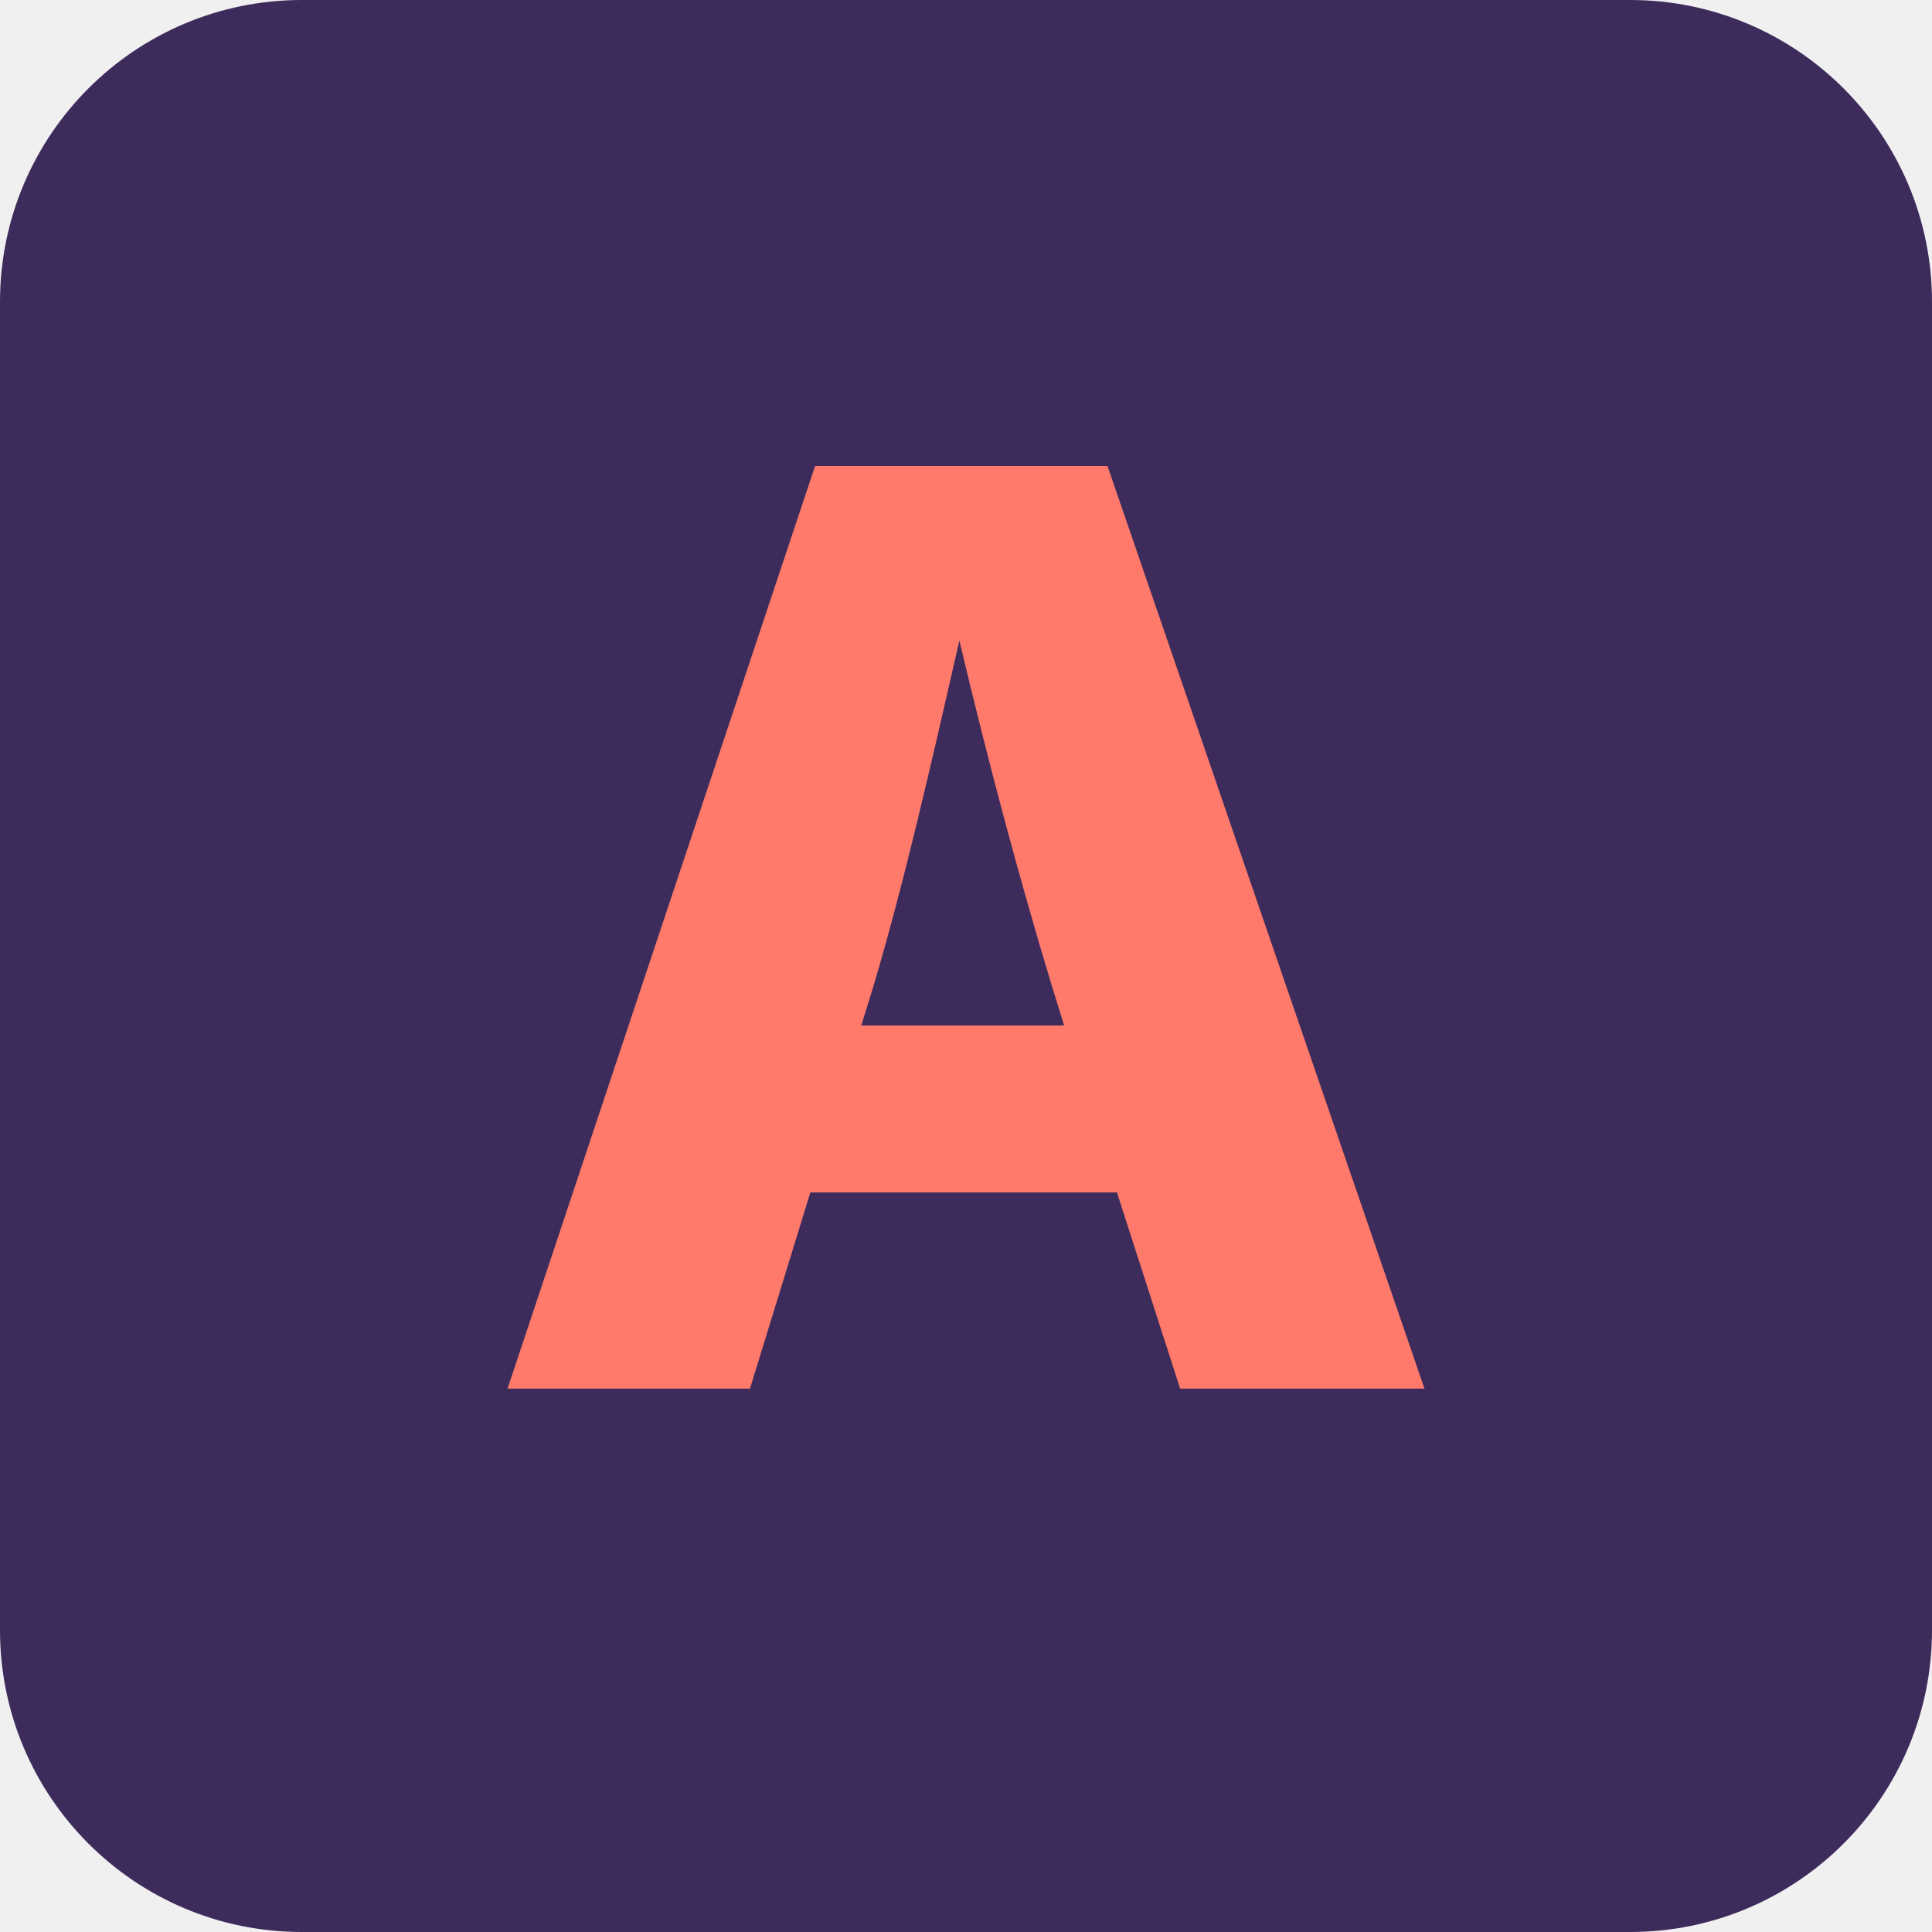
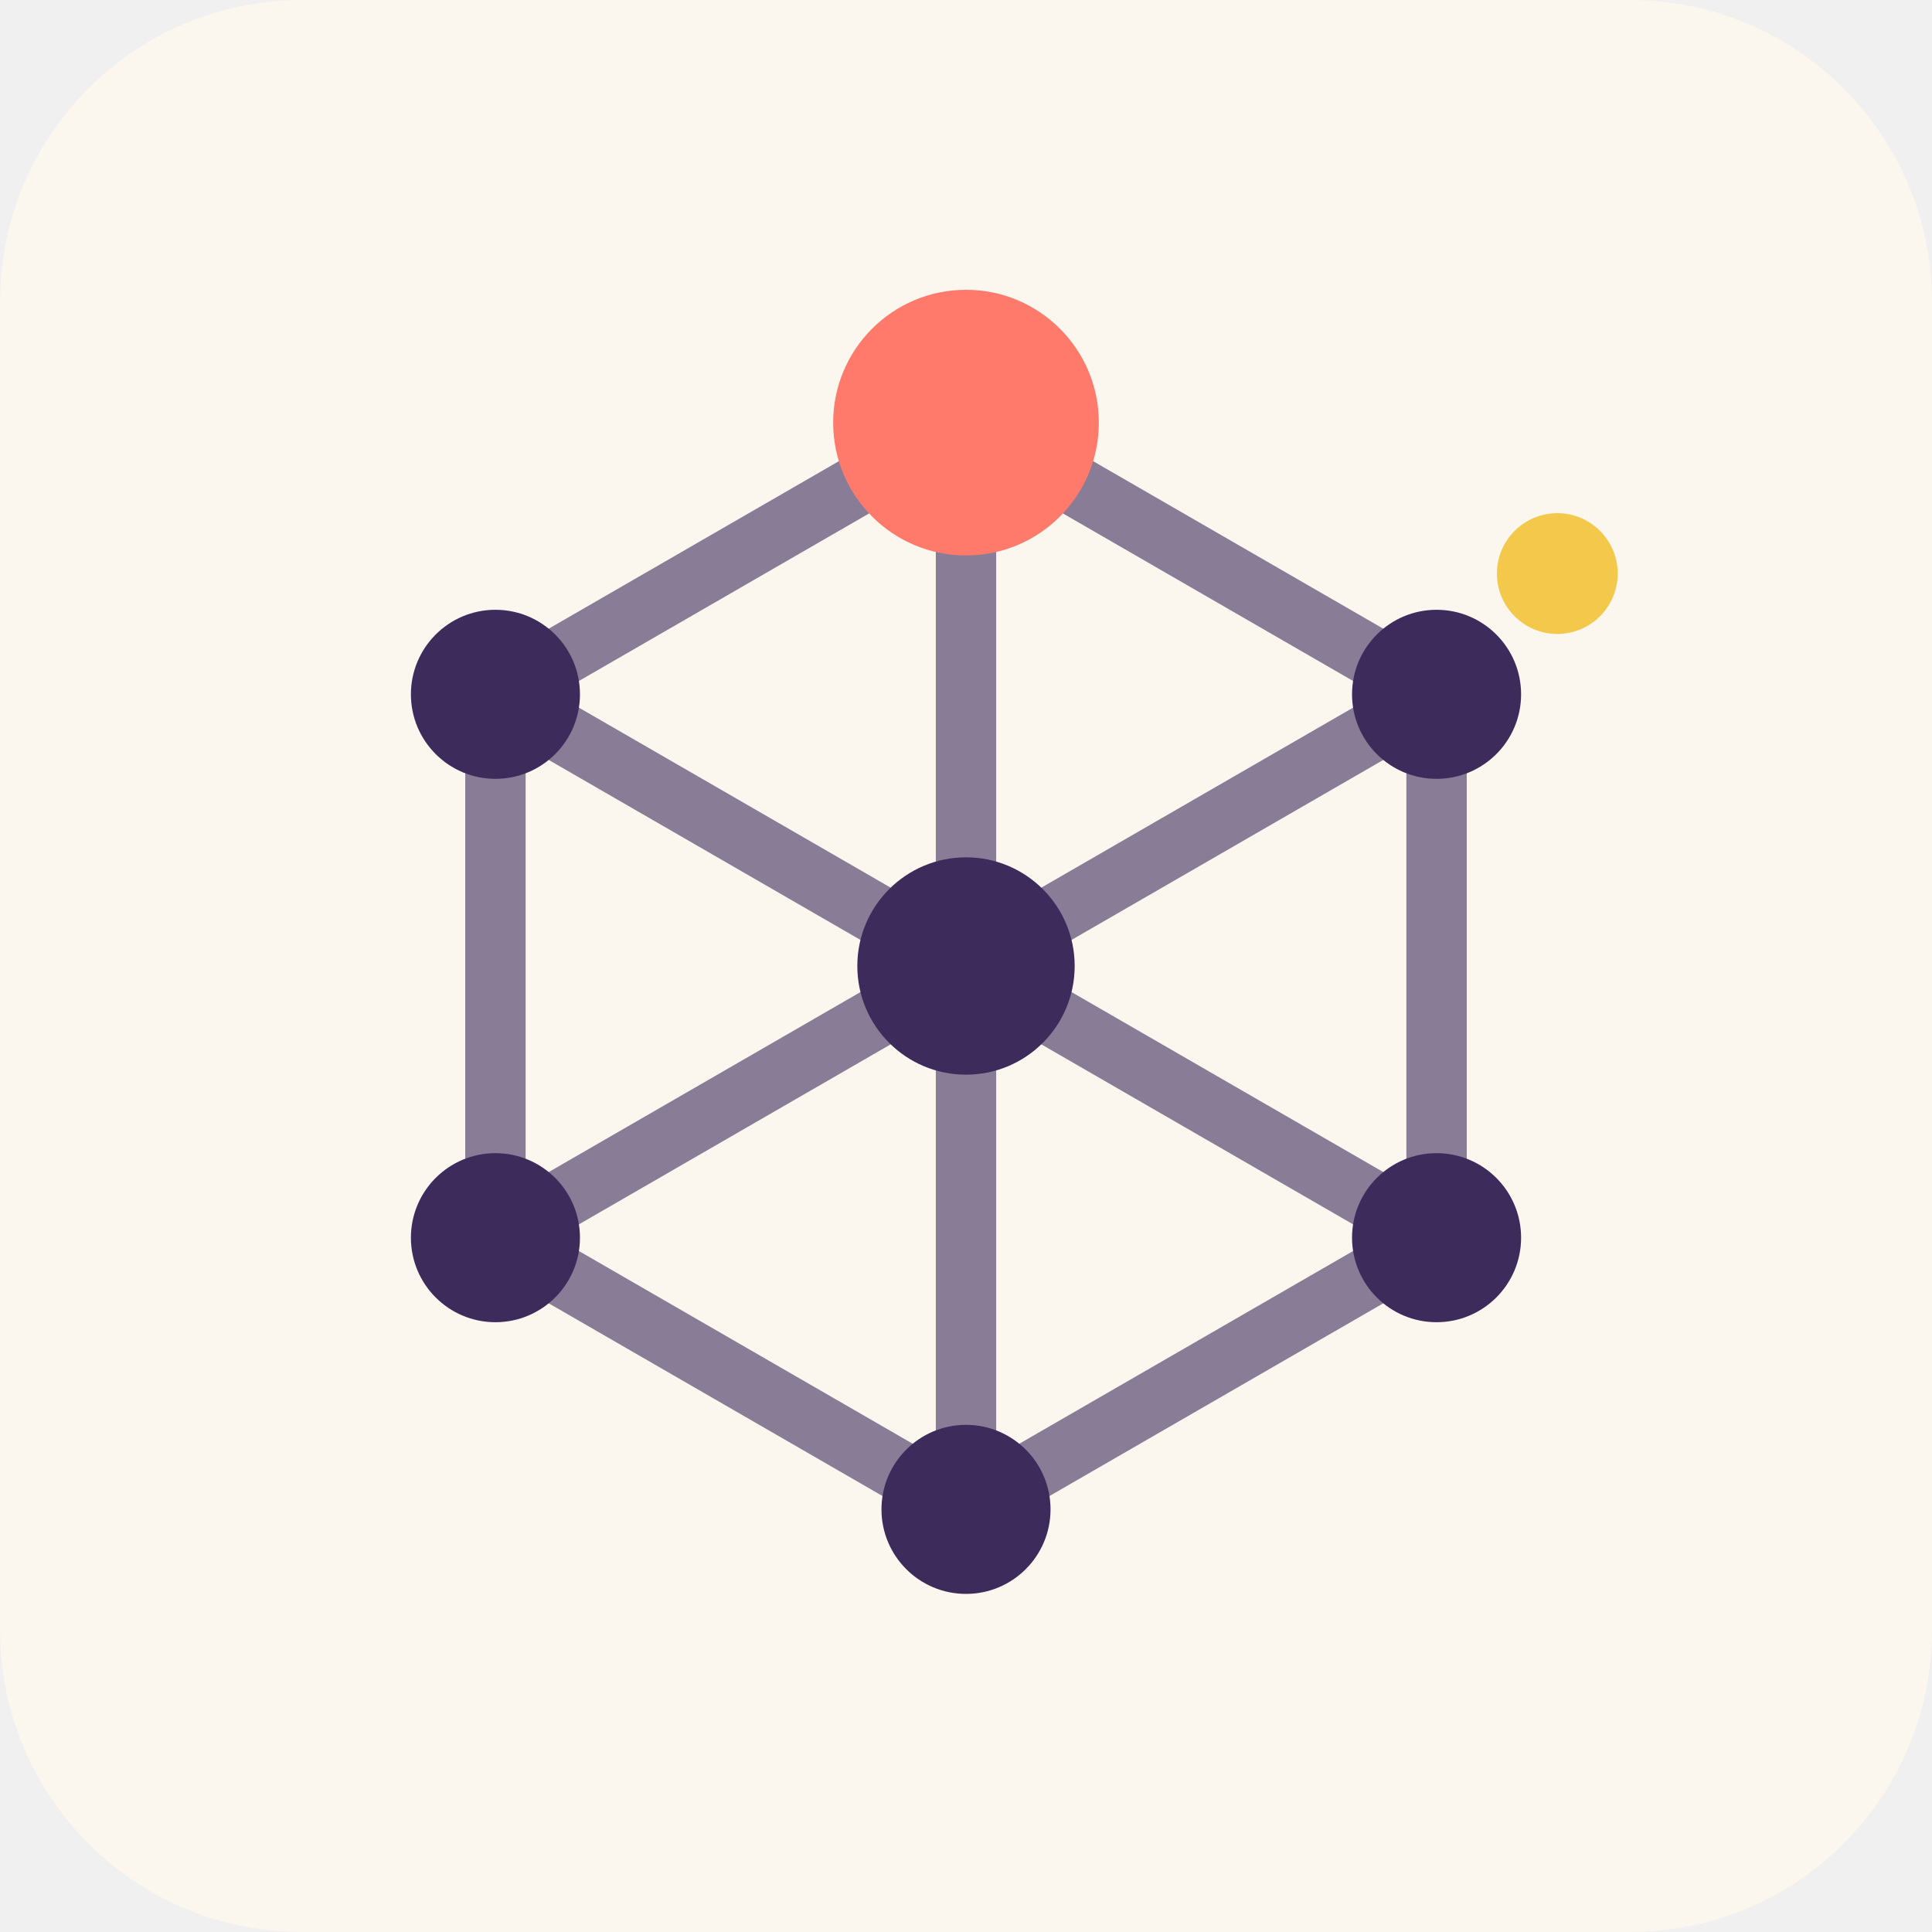
- <svg xmlns="http://www.w3.org/2000/svg" viewBox="0 0 32 32">
+ <svg xmlns="http://www.w3.org/2000/svg" viewBox="0 0 64 64">
  <style>
-     .bg { fill: #3D2B5C }
-     .fg { fill: #FF7A6B }
+     .bg       { fill: #FBF6EE }
+     .lines    { stroke: #3D2B5C; opacity: 0.6 }
+     .node     { fill: #3D2B5C }
+     .node-top { fill: #FF7A6B }
+     .node-acc { fill: #F4C84A }
    @media (prefers-color-scheme: dark) {
-       .bg { fill: #FF7A6B }
-       .fg { fill: #1B1428 }
+       .bg       { fill: #3D2B5C }
+       .lines    { stroke: #FFFFFF; opacity: 0.75 }
+       .node     { fill: #FFFFFF }
+       .node-top { fill: #FF7A6B }
+       .node-acc { fill: #F4C84A }
    }
  </style>
-   <rect width="32" height="32" rx="5" class="bg" />
-   <text x="16" y="23" font-family="-apple-system,BlinkMacSystemFont,'Segoe UI',sans-serif" font-size="21" font-weight="800" text-anchor="middle" class="fg">A</text>
+   <rect width="64" height="64" rx="10" class="bg" />
+   <g class="lines" stroke-width="2" fill="none">
+     <line x1="32" y1="14" x2="47.588" y2="23" />
+     <line x1="47.588" y1="23" x2="47.588" y2="41" />
+     <line x1="47.588" y1="41" x2="32" y2="50" />
+     <line x1="32" y1="50" x2="16.412" y2="41" />
+     <line x1="16.412" y1="41" x2="16.412" y2="23" />
+     <line x1="16.412" y1="23" x2="32" y2="14" />
+     <line x1="32" y1="32" x2="32" y2="14" />
+     <line x1="32" y1="32" x2="47.588" y2="23" />
+     <line x1="32" y1="32" x2="47.588" y2="41" />
+     <line x1="32" y1="32" x2="32" y2="50" />
+     <line x1="32" y1="32" x2="16.412" y2="41" />
+     <line x1="32" y1="32" x2="16.412" y2="23" />
+   </g>
+   <circle cx="32" cy="32" r="3.6" class="node" />
+   <circle cx="47.588" cy="23" r="2.8" class="node" />
+   <circle cx="47.588" cy="41" r="2.8" class="node" />
+   <circle cx="32" cy="50" r="2.8" class="node" />
+   <circle cx="16.412" cy="41" r="2.8" class="node" />
+   <circle cx="16.412" cy="23" r="2.8" class="node" />
+   <circle cx="32" cy="14" r="4.4" class="node-top" />
+   <circle cx="51.588" cy="19" r="2" class="node-acc" />
</svg>
